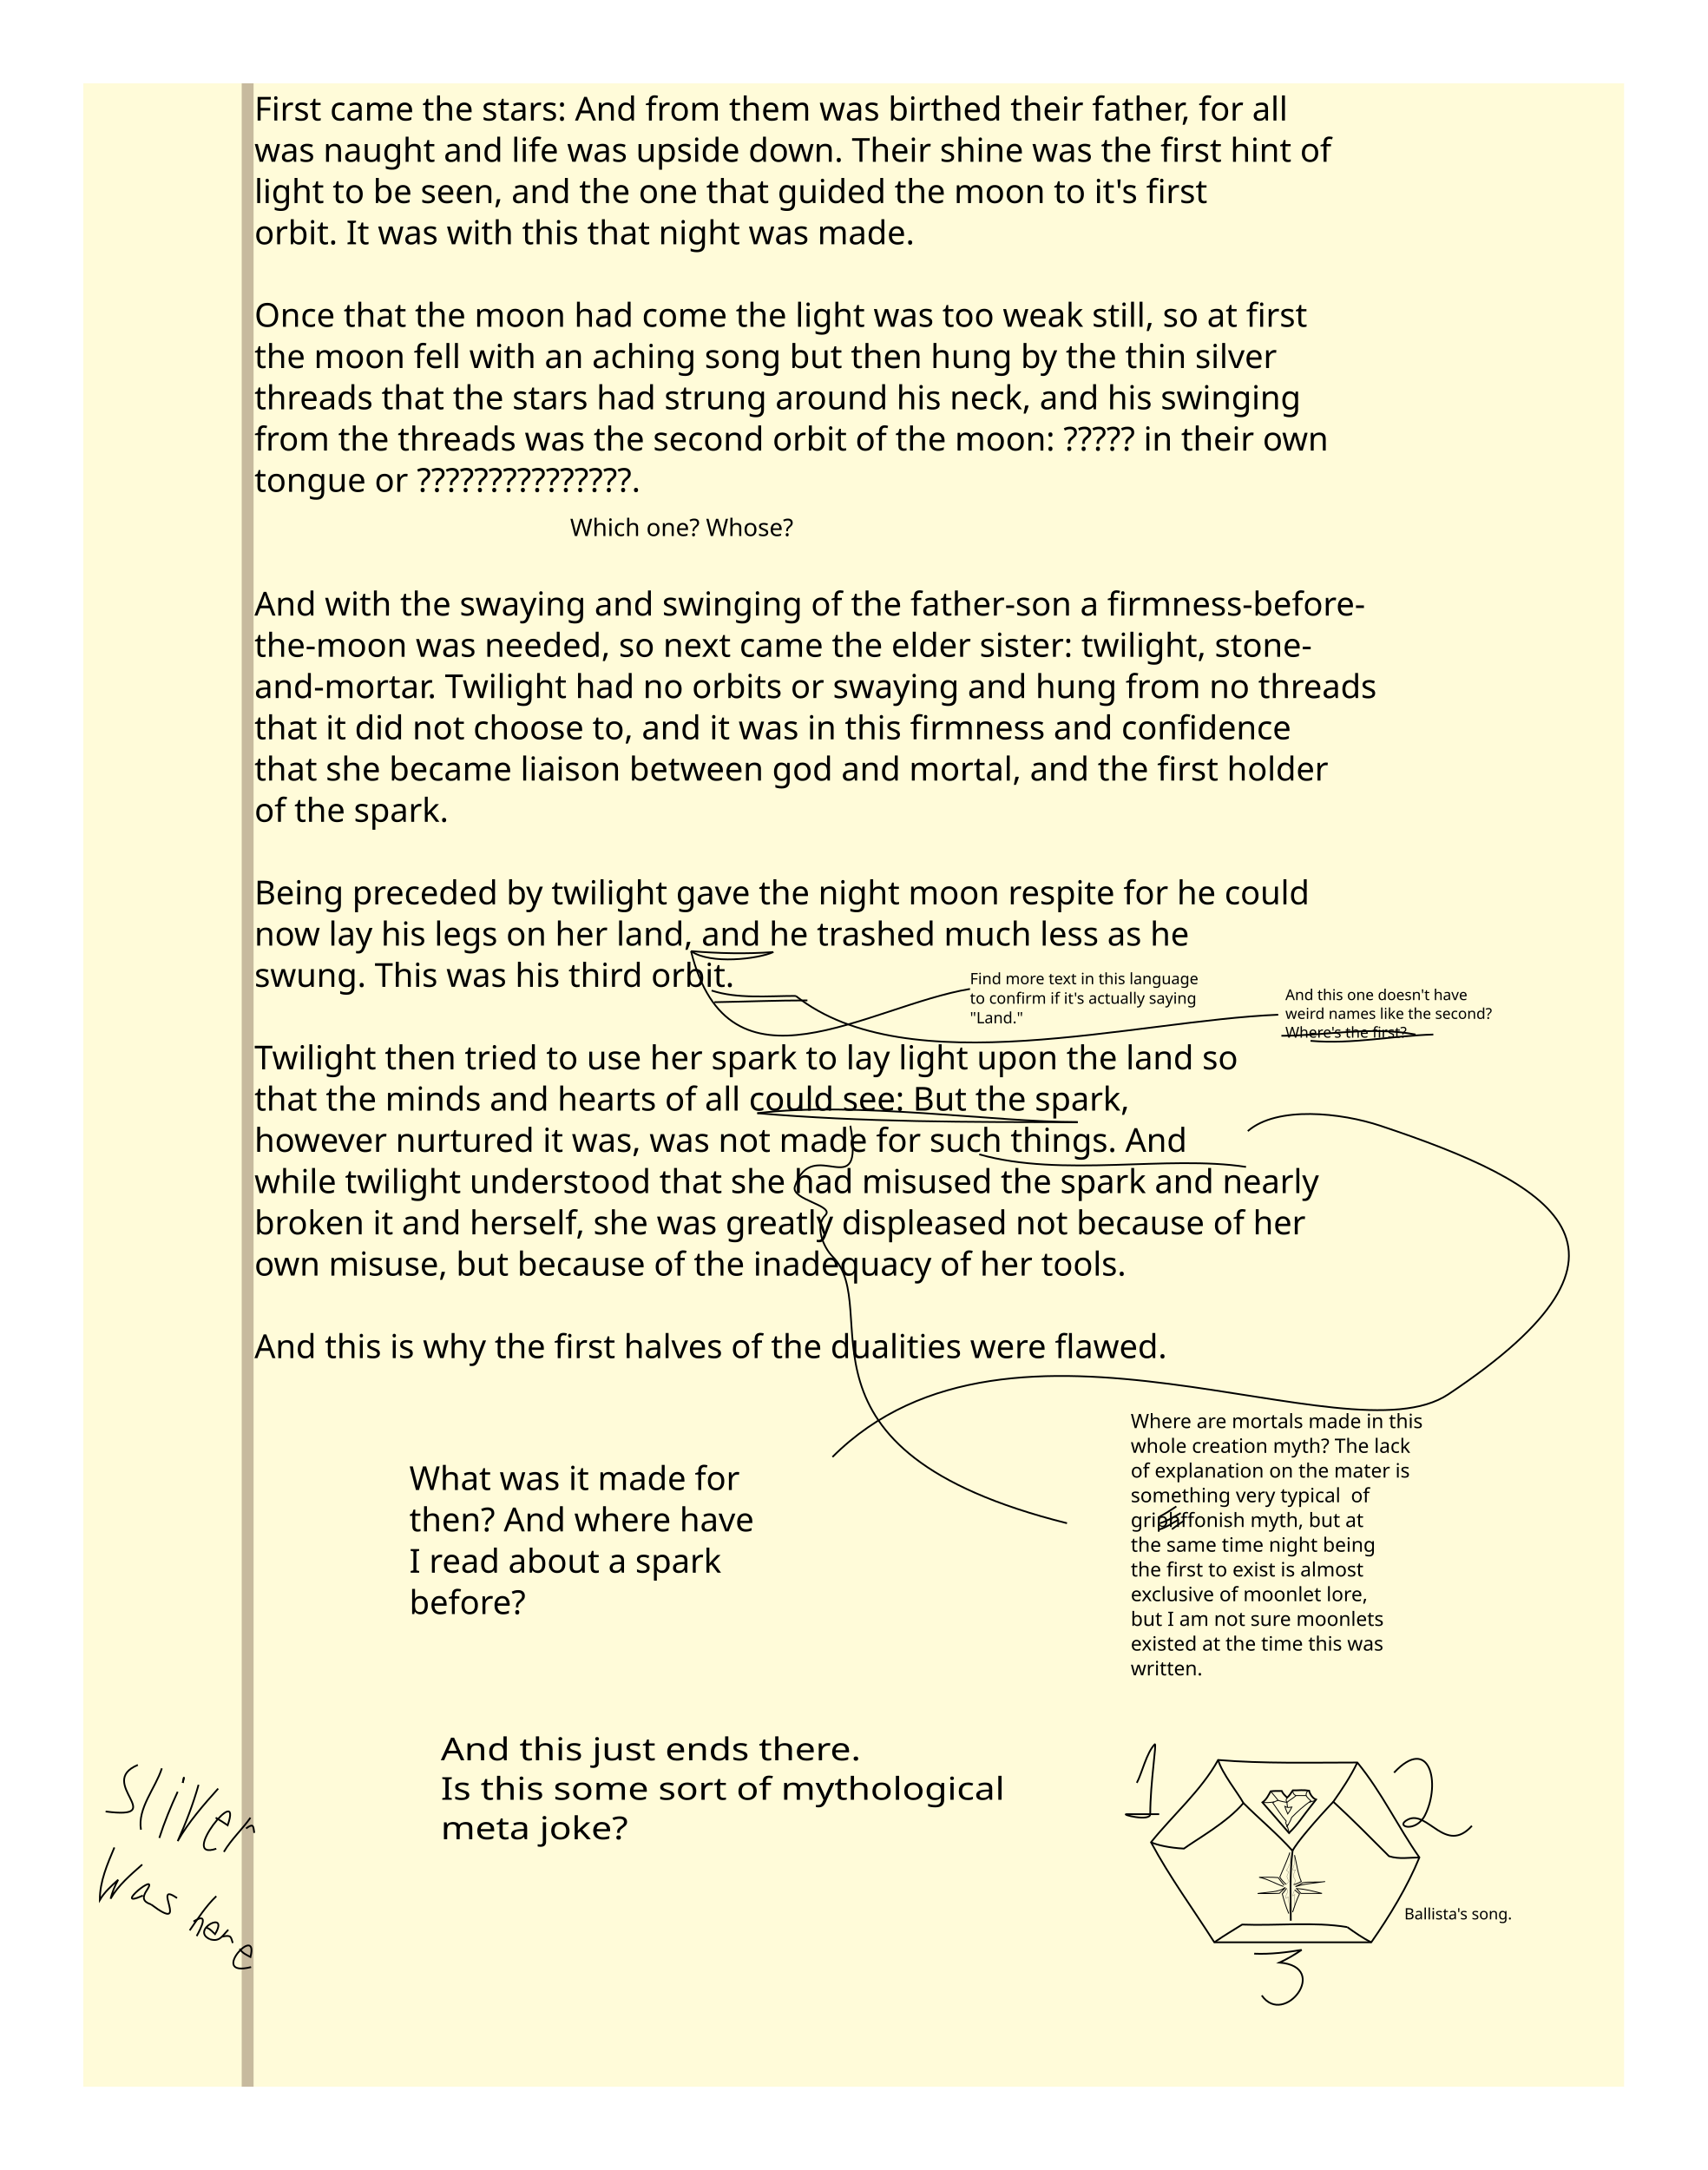
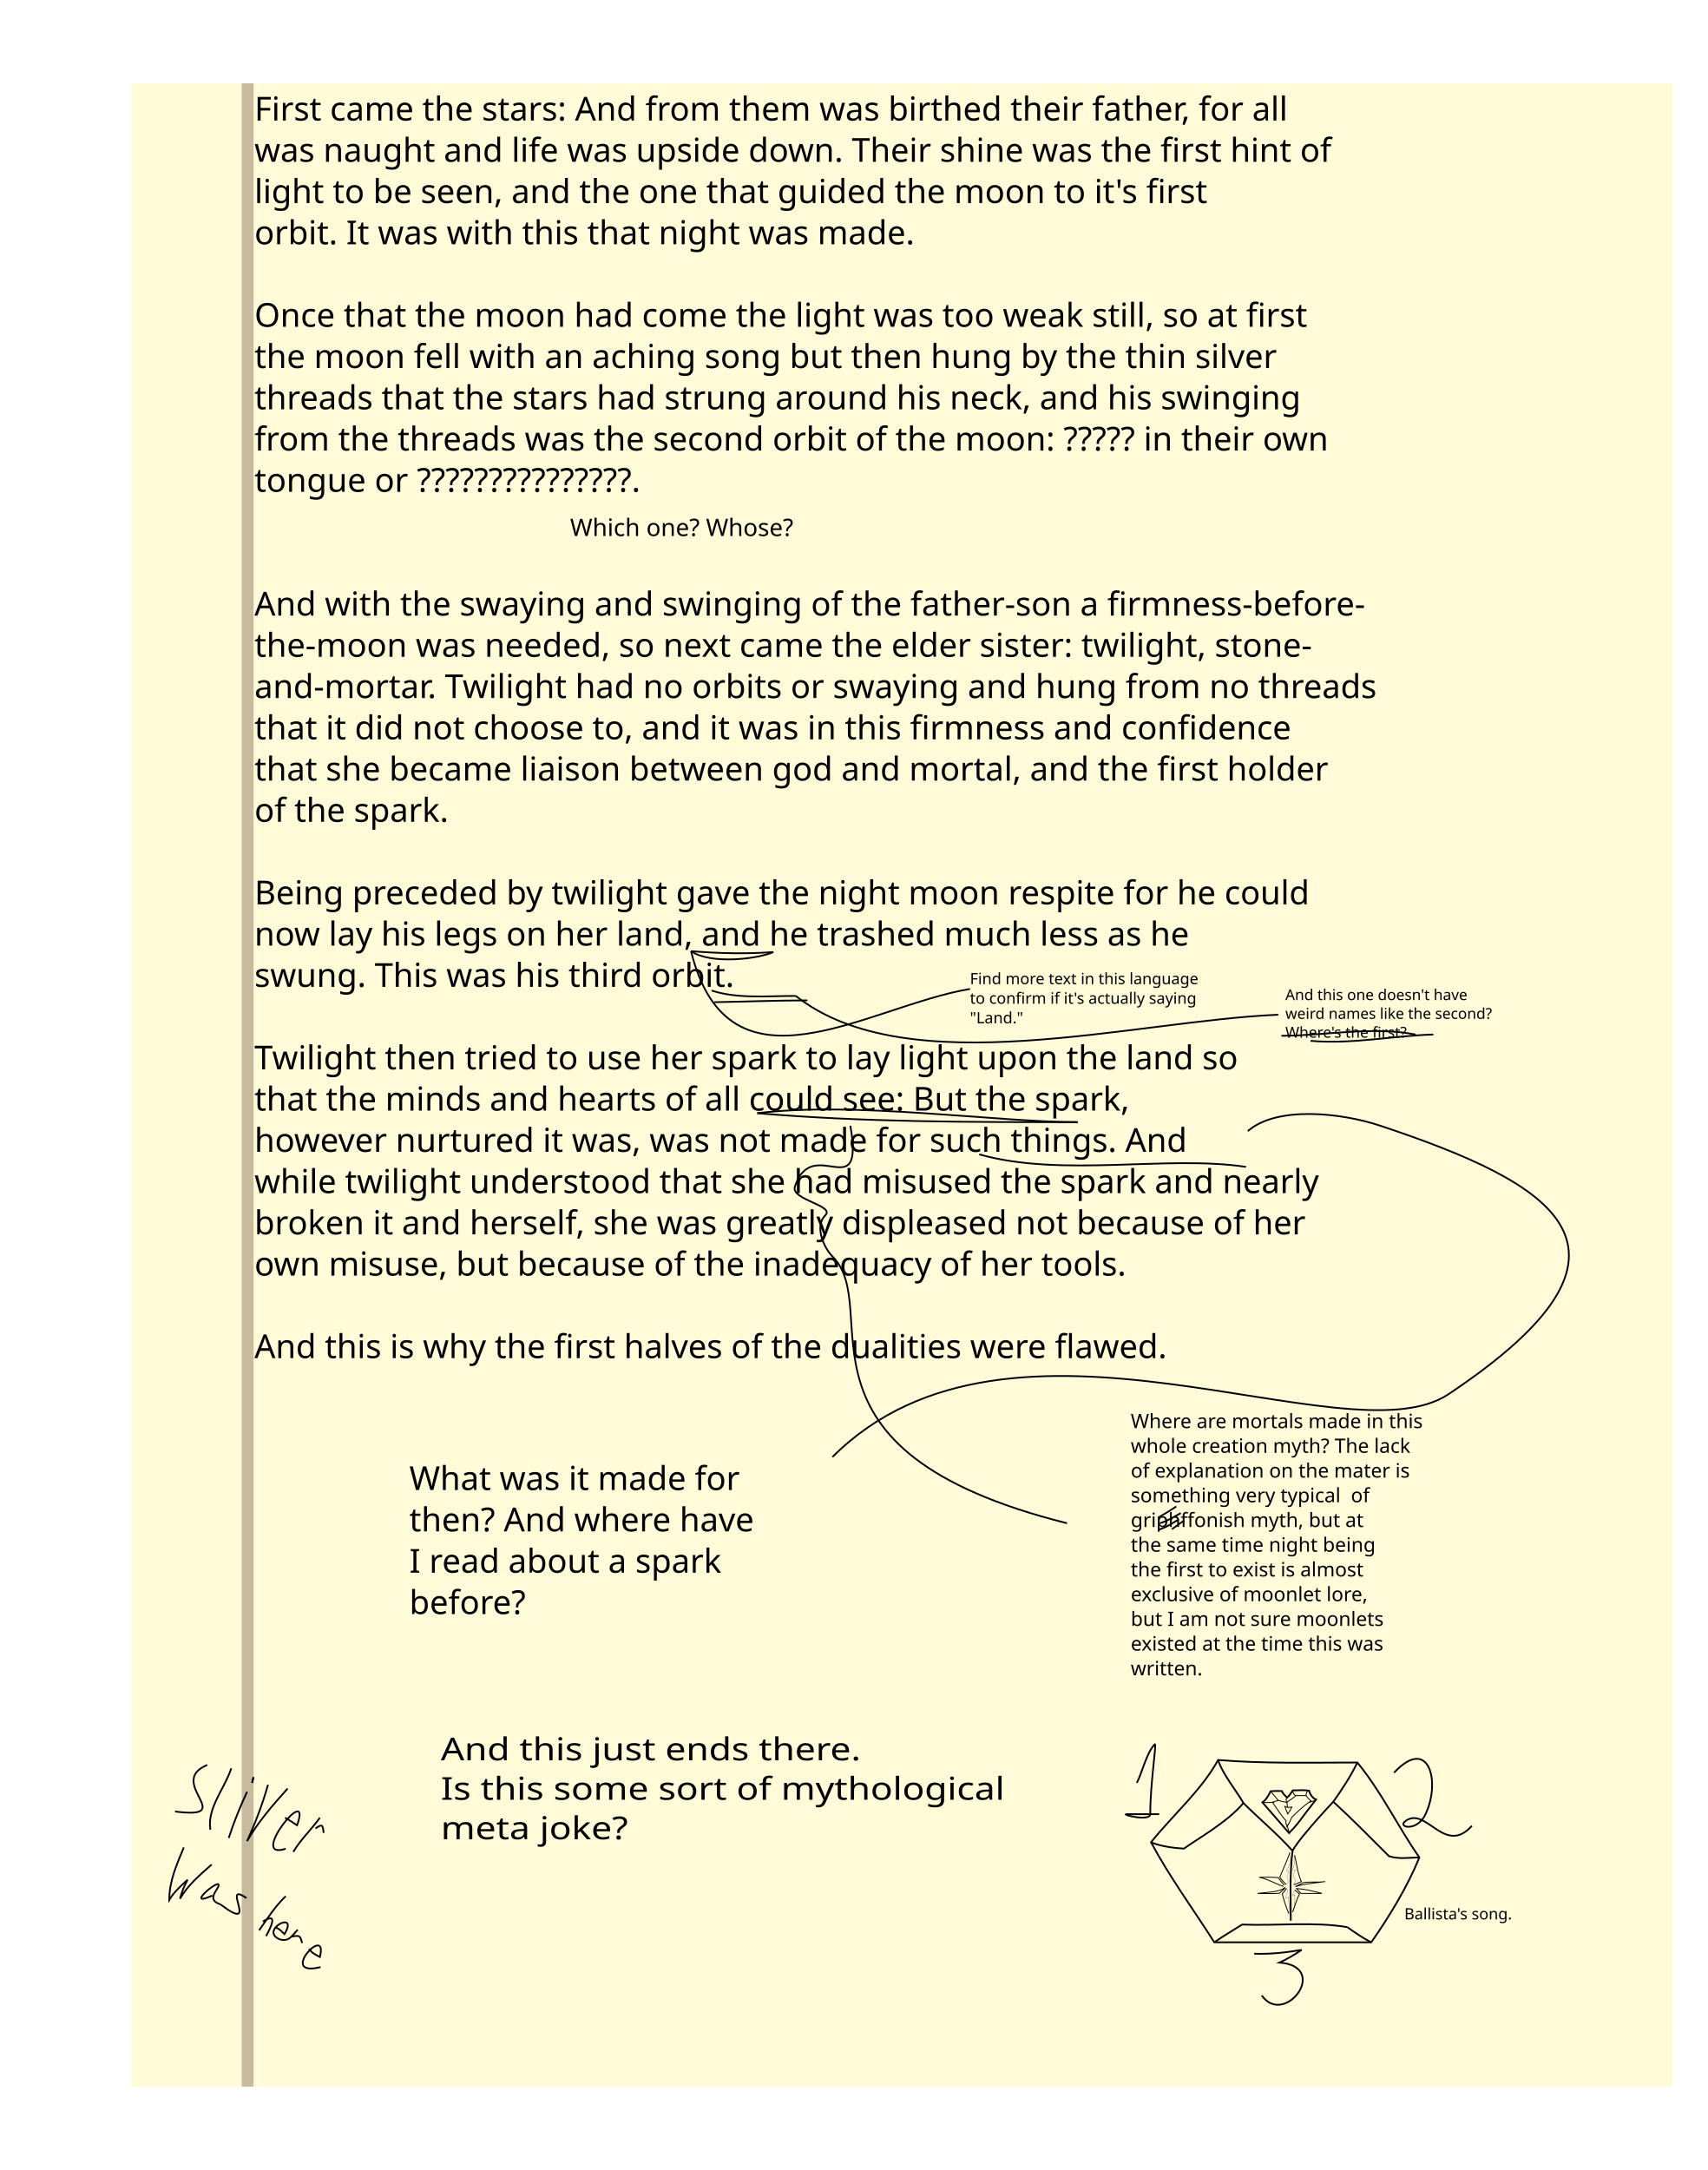
<svg xmlns="http://www.w3.org/2000/svg" xmlns:ns1="http://www.openswatchbook.org/uri/2009/osb" version="1.1" id="svg2" xml:space="preserve" width="61.485pc" viewBox="0 0 983.76 1250.139" height="78.134pc">
  <defs id="defs6">
    <linearGradient id="linearGradient4710" ns1:paint="gradient">
      <stop style="stop-color:#000000;stop-opacity:1;" offset="0" id="stop4706" />
      <stop style="stop-color:#000000;stop-opacity:0;" offset="1" id="stop4708" />
    </linearGradient>
  </defs>
  <g id="g10" transform="matrix(1.333333,0,0,-1.333333,-472.9062,1287.513)" style="display:inline">
-     <path d="M 1056.5,64.031 H 390.68 V 929.633 H 1056.5 Z" style="fill:#fffbd9;fill-opacity:1;fill-rule:nonzero;stroke:none;stroke-width:1.007" id="path64" />
+     <path d="M 1077.5,64.031 H 411.68 V 929.633 H 1077.5 Z" style="fill:#fffbd9;fill-opacity:1;fill-rule:nonzero;stroke:none;stroke-width:1.007" id="path64" />
    <g id="g86" transform="matrix(1.027008,0,0,1,374.7882,701.9302)" />
    <g id="g90" transform="matrix(1.027008,0,0,1,374.7882,670.1162)" />
    <g id="g94" transform="matrix(1.027008,0,0,1,374.7882,638.3022)" />
    <g id="g98" transform="matrix(1.027008,0,0,1,374.7882,606.4883)" />
    <g id="g102" transform="matrix(1.027008,0,0,1,374.7882,574.6743)" />
    <g id="g106" transform="matrix(1.027008,0,0,1,374.7882,542.8604)" />
    <g id="g110" transform="matrix(1.027008,0,0,1,374.7882,511.0464)" />
    <g id="g114" transform="matrix(1.027008,0,0,1,374.7882,479.2324)" />
    <g id="g118" transform="matrix(1.027008,0,0,1,374.7882,447.418)" />
    <g id="g122" transform="matrix(1.027008,0,0,1,374.7882,415.6035)" />
    <g id="g126" transform="matrix(1.027008,0,0,1,374.7882,383.7891)" />
    <g id="g130" transform="matrix(1.027008,0,0,1,374.7882,351.9746)" />
    <g id="g134" transform="matrix(1.027008,0,0,1,374.7882,320.1602)" />
    <g id="g138" transform="matrix(1.027008,0,0,1,374.7882,288.3457)" />
    <g id="g142" transform="matrix(1.027008,0,0,1,374.7882,256.5312)" />
    <g id="g146" transform="matrix(1.027008,0,0,1,374.7882,224.7168)" />
    <g id="g150" transform="matrix(1.027008,0,0,1,374.7882,192.9023)" />
    <g id="g154" transform="matrix(1.027008,0,0,1,374.7882,161.0879)" />
    <g id="g158" transform="matrix(1.027008,0,0,1,374.7882,129.2734)" />
    <g id="g166" transform="matrix(1.027008,0,0,1,461.6927,929.6348)" style="stroke:#310b00;stroke-opacity:0.273">
      <path d="M 0,0 V -865.604" style="fill:none;stroke:#310b00;stroke-width:5;stroke-linecap:butt;stroke-linejoin:miter;stroke-miterlimit:10;stroke-dasharray:none;stroke-opacity:0.273" id="path168" />
    </g>
  </g>
  <g id="layer2" style="display:none" transform="translate(3.09379,23.51311)">
    <g id="g162" transform="matrix(1.333333,0,0,-1.333333,24.28226,1155.075)" style="fill:#1b7cff;fill-opacity:1;stroke:#5e5c00;stroke-opacity:0.273">
      <g id="g229" style="fill:#1b7cff;fill-opacity:1;stroke:#5e5c00;stroke-opacity:0.273">
        <g transform="translate(1.8801525e-6,763.541)" id="g66" style="fill:#1b7cff;fill-opacity:1;stroke:#5e5c00;stroke-opacity:0.273">
          <path id="path68" style="fill:#1b7cff;fill-opacity:1;stroke:#5e5c00;stroke-width:3;stroke-linecap:butt;stroke-linejoin:miter;stroke-miterlimit:10;stroke-dasharray:none;stroke-opacity:0.273" d="M 0,0 H 656.048" />
        </g>
        <g transform="translate(1.8801525e-6,731.727)" id="g70" style="fill:#1b7cff;fill-opacity:1;stroke:#5e5c00;stroke-opacity:0.273">
          <path id="path72" style="fill:#1b7cff;fill-opacity:1;stroke:#5e5c00;stroke-width:3;stroke-linecap:butt;stroke-linejoin:miter;stroke-miterlimit:10;stroke-dasharray:none;stroke-opacity:0.273" d="M 0,0 H 656.048" />
        </g>
        <g transform="translate(1.8801525e-6,699.9131)" id="g74" style="fill:#1b7cff;fill-opacity:1;stroke:#5e5c00;stroke-opacity:0.273">
          <path id="path76" style="fill:#1b7cff;fill-opacity:1;stroke:#5e5c00;stroke-width:3;stroke-linecap:butt;stroke-linejoin:miter;stroke-miterlimit:10;stroke-dasharray:none;stroke-opacity:0.273" d="M 0,0 H 656.048" />
        </g>
        <g transform="translate(1.8801525e-6,668.0991)" id="g78" style="fill:#1b7cff;fill-opacity:1;stroke:#5e5c00;stroke-opacity:0.273">
          <path id="path80" style="fill:#1b7cff;fill-opacity:1;stroke:#5e5c00;stroke-width:3;stroke-linecap:butt;stroke-linejoin:miter;stroke-miterlimit:10;stroke-dasharray:none;stroke-opacity:0.273" d="M 0,0 H 656.048" />
        </g>
        <g transform="translate(1.8801525e-6,636.2851)" id="g82" style="fill:#1b7cff;fill-opacity:1;stroke:#5e5c00;stroke-opacity:0.273">
          <path id="path84" style="fill:#1b7cff;fill-opacity:1;stroke:#5e5c00;stroke-width:3;stroke-linecap:butt;stroke-linejoin:miter;stroke-miterlimit:10;stroke-dasharray:none;stroke-opacity:0.273" d="M 0,0 H 656.048" />
        </g>
        <path id="path88" style="fill:#1b7cff;fill-opacity:1;stroke:#5e5c00;stroke-width:3;stroke-linecap:butt;stroke-linejoin:miter;stroke-miterlimit:10;stroke-dasharray:none;stroke-opacity:0.273" d="M 0,0 H 656.048" transform="translate(1.8801525e-6,604.4712)" />
        <path id="path92" style="fill:#1b7cff;fill-opacity:1;stroke:#5e5c00;stroke-width:3;stroke-linecap:butt;stroke-linejoin:miter;stroke-miterlimit:10;stroke-dasharray:none;stroke-opacity:0.273" d="M 0,0 H 656.048" transform="translate(1.8801525e-6,572.6572)" />
        <path id="path96" style="fill:#1b7cff;fill-opacity:1;stroke:#5e5c00;stroke-width:3;stroke-linecap:butt;stroke-linejoin:miter;stroke-miterlimit:10;stroke-dasharray:none;stroke-opacity:0.273" d="M 0,0 H 656.048" transform="translate(1.8801525e-6,540.8432)" />
        <path id="path100" style="fill:#1b7cff;fill-opacity:1;stroke:#5e5c00;stroke-width:3;stroke-linecap:butt;stroke-linejoin:miter;stroke-miterlimit:10;stroke-dasharray:none;stroke-opacity:0.273" d="M 0,0 H 656.048" transform="translate(1.8801525e-6,509.0293)" />
        <path id="path104" style="fill:#1b7cff;fill-opacity:1;stroke:#5e5c00;stroke-width:3;stroke-linecap:butt;stroke-linejoin:miter;stroke-miterlimit:10;stroke-dasharray:none;stroke-opacity:0.273" d="M 0,0 H 656.048" transform="translate(1.8801525e-6,477.2153)" />
        <path id="path108" style="fill:#1b7cff;fill-opacity:1;stroke:#5e5c00;stroke-width:3;stroke-linecap:butt;stroke-linejoin:miter;stroke-miterlimit:10;stroke-dasharray:none;stroke-opacity:0.273" d="M 0,0 H 656.048" transform="translate(1.8801525e-6,445.4014)" />
        <path id="path112" style="fill:#1b7cff;fill-opacity:1;stroke:#5e5c00;stroke-width:3;stroke-linecap:butt;stroke-linejoin:miter;stroke-miterlimit:10;stroke-dasharray:none;stroke-opacity:0.273" d="M 0,0 H 656.048" transform="translate(1.8801525e-6,413.5874)" />
        <path id="path116" style="fill:#1b7cff;fill-opacity:1;stroke:#5e5c00;stroke-width:3;stroke-linecap:butt;stroke-linejoin:miter;stroke-miterlimit:10;stroke-dasharray:none;stroke-opacity:0.273" d="M 0,0 H 656.048" transform="translate(1.8801525e-6,381.7734)" />
        <path id="path120" style="fill:#1b7cff;fill-opacity:1;stroke:#5e5c00;stroke-width:3;stroke-linecap:butt;stroke-linejoin:miter;stroke-miterlimit:10;stroke-dasharray:none;stroke-opacity:0.273" d="M 0,0 H 656.048" transform="translate(1.8801525e-6,349.959)" />
        <path id="path124" style="fill:#1b7cff;fill-opacity:1;stroke:#5e5c00;stroke-width:3;stroke-linecap:butt;stroke-linejoin:miter;stroke-miterlimit:10;stroke-dasharray:none;stroke-opacity:0.273" d="M 0,0 H 656.048" transform="translate(1.8801525e-6,318.1445)" />
        <path id="path128" style="fill:#1b7cff;fill-opacity:1;stroke:#5e5c00;stroke-width:3;stroke-linecap:butt;stroke-linejoin:miter;stroke-miterlimit:10;stroke-dasharray:none;stroke-opacity:0.273" d="M 0,0 H 656.048" transform="translate(1.8801525e-6,286.3301)" />
        <path id="path132" style="fill:#1b7cff;fill-opacity:1;stroke:#5e5c00;stroke-width:3;stroke-linecap:butt;stroke-linejoin:miter;stroke-miterlimit:10;stroke-dasharray:none;stroke-opacity:0.273" d="M 0,0 H 656.048" transform="translate(1.8801525e-6,254.5156)" />
        <path id="path136" style="fill:#1b7cff;fill-opacity:1;stroke:#5e5c00;stroke-width:3;stroke-linecap:butt;stroke-linejoin:miter;stroke-miterlimit:10;stroke-dasharray:none;stroke-opacity:0.273" d="M 0,0 H 656.048" transform="translate(1.8801525e-6,222.7012)" />
        <path id="path140" style="fill:#1b7cff;fill-opacity:1;stroke:#5e5c00;stroke-width:3;stroke-linecap:butt;stroke-linejoin:miter;stroke-miterlimit:10;stroke-dasharray:none;stroke-opacity:0.273" d="M 0,0 H 656.048" transform="translate(1.8801525e-6,190.8867)" />
        <path id="path144" style="fill:#1b7cff;fill-opacity:1;stroke:#5e5c00;stroke-width:3;stroke-linecap:butt;stroke-linejoin:miter;stroke-miterlimit:10;stroke-dasharray:none;stroke-opacity:0.273" d="M 0,0 H 656.048" transform="translate(1.8801525e-6,159.0722)" />
        <path id="path148" style="fill:#1b7cff;fill-opacity:1;stroke:#5e5c00;stroke-width:3;stroke-linecap:butt;stroke-linejoin:miter;stroke-miterlimit:10;stroke-dasharray:none;stroke-opacity:0.273" d="M 0,0 H 656.048" transform="translate(1.8801525e-6,127.2578)" />
        <path id="path152" style="fill:#1b7cff;fill-opacity:1;stroke:#5e5c00;stroke-width:3;stroke-linecap:butt;stroke-linejoin:miter;stroke-miterlimit:10;stroke-dasharray:none;stroke-opacity:0.273" d="M 0,0 H 656.048" transform="translate(1.8801525e-6,95.44333)" />
        <path id="path156" style="fill:#1b7cff;fill-opacity:1;stroke:#5e5c00;stroke-width:3;stroke-linecap:butt;stroke-linejoin:miter;stroke-miterlimit:10;stroke-dasharray:none;stroke-opacity:0.273" d="M 0,0 H 656.048" transform="translate(1.8801525e-6,63.62893)" />
        <path id="path160" style="fill:#1b7cff;fill-opacity:1;stroke:#5e5c00;stroke-width:3;stroke-linecap:butt;stroke-linejoin:miter;stroke-miterlimit:10;stroke-dasharray:none;stroke-opacity:0.273" d="M 0,0 H 656.048" transform="translate(1.8801525e-6,31.81438)" />
        <path id="path164" style="fill:#1b7cff;fill-opacity:1;stroke:#5e5c00;stroke-width:3;stroke-linecap:butt;stroke-linejoin:miter;stroke-miterlimit:10;stroke-dasharray:none;stroke-opacity:0.273" d="M 0,0 H 656.048" />
      </g>
    </g>
  </g>
  <g id="layer1" style="display:inline" transform="translate(3.09379,23.51311)">
    <text xml:space="preserve" style="font-style:normal;font-variant:normal;font-weight:normal;font-stretch:normal;font-size:19.013px;line-height:1.25;font-family:'attack of the cucumbers';-inkscape-font-specification:'attack of the cucumbers';letter-spacing:0px;word-spacing:0px;fill:#000000;fill-opacity:1;stroke:none;stroke-width:0.475" x="143.508" y="45.917" id="text4619">
      <tspan x="143.508" y="45.917" id="tspan4645" style="stroke-width:0.475">First came the stars: And from them was birthed their father, for all</tspan>
      <tspan x="143.508" y="69.683" id="tspan4751" style="stroke-width:0.475">was naught and life was upside down. Their shine was the first hint of</tspan>
      <tspan x="143.508" y="93.449" id="tspan4753" style="stroke-width:0.475">light to be seen, and the one that guided the moon to it's first</tspan>
      <tspan x="143.508" y="117.215" id="tspan4755" style="stroke-width:0.475">orbit. It was with this that night was made.</tspan>
      <tspan x="143.508" y="140.981" id="tspan4757" style="stroke-width:0.475" />
      <tspan x="143.508" y="164.747" id="tspan4759" style="stroke-width:0.475">Once that the moon had come the light was too weak still, so at first</tspan>
      <tspan x="143.508" y="188.513" id="tspan4761" style="stroke-width:0.475">the moon fell with an aching song but then hung by the thin silver</tspan>
      <tspan x="143.508" y="212.279" id="tspan4763" style="stroke-width:0.475">threads that the stars had strung around his neck, and his swinging</tspan>
      <tspan x="143.508" y="236.045" id="tspan4765" style="stroke-width:0.475">from the threads was the second orbit of the moon: ????? in their own</tspan>
      <tspan x="143.508" y="259.811" id="tspan4767" style="stroke-width:0.475">tongue or ???????????????.</tspan>
      <tspan x="143.508" y="283.577" id="tspan4769" style="stroke-width:0.475" />
      <tspan x="143.508" y="307.342" id="tspan4771" style="stroke-width:0.475" />
      <tspan x="143.508" y="331.108" id="tspan4773" style="stroke-width:0.475">And with the swaying and swinging of the father-son a firmness-before-</tspan>
      <tspan x="143.508" y="354.874" id="tspan4775" style="stroke-width:0.475">the-moon was needed, so next came the elder sister: twilight, stone-</tspan>
      <tspan x="143.508" y="378.64" id="tspan4777" style="stroke-width:0.475">and-mortar. Twilight had no orbits or swaying and hung from no threads</tspan>
      <tspan x="143.508" y="402.406" id="tspan4779" style="stroke-width:0.475">that it did not choose to, and it was in this firmness and confidence</tspan>
      <tspan x="143.508" y="426.172" id="tspan4781" style="stroke-width:0.475">that she became liaison between god and mortal, and the first holder</tspan>
      <tspan x="143.508" y="449.938" id="tspan4783" style="stroke-width:0.475">of the spark.</tspan>
      <tspan x="143.508" y="473.704" id="tspan4785" style="stroke-width:0.475" />
      <tspan x="143.508" y="497.47" id="tspan4787" style="stroke-width:0.475">Being preceded by twilight gave the night moon respite for he could</tspan>
      <tspan x="143.508" y="521.236" id="tspan4789" style="stroke-width:0.475">now lay his legs on her land, and he trashed much less as he</tspan>
      <tspan x="143.508" y="545.002" id="tspan4791" style="stroke-width:0.475">swung. This was his third orbit.</tspan>
      <tspan x="143.508" y="568.768" id="tspan4793" style="stroke-width:0.475" />
      <tspan x="143.508" y="592.534" id="tspan4795" style="stroke-width:0.475">Twilight then tried to use her spark to lay light upon the land so</tspan>
      <tspan x="143.508" y="616.3" id="tspan4797" style="stroke-width:0.475">that the minds and hearts of all could see: But the spark,</tspan>
      <tspan x="143.508" y="640.066" id="tspan4799" style="stroke-width:0.475">however nurtured it was, was not made for such things. And</tspan>
      <tspan x="143.508" y="663.832" id="tspan4801" style="stroke-width:0.475">while twilight understood that she had misused the spark and nearly</tspan>
      <tspan x="143.508" y="687.598" id="tspan4803" style="stroke-width:0.475">broken it and herself, she was greatly displeased not because of her</tspan>
      <tspan x="143.508" y="711.363" id="tspan4805" style="stroke-width:0.475">own misuse, but because of the inadequacy of her tools.</tspan>
      <tspan x="143.508" y="735.129" id="tspan4807" style="stroke-width:0.475" />
      <tspan x="143.508" y="758.895" id="tspan4809" style="stroke-width:0.475">And this is why the first halves of the dualities were flawed.</tspan>
    </text>
    <text xml:space="preserve" style="font-style:normal;font-variant:normal;font-weight:normal;font-stretch:normal;font-size:13.868px;line-height:1.25;font-family:'attack of the cucumbers';-inkscape-font-specification:'attack of the cucumbers';letter-spacing:0px;word-spacing:0px;fill:#000000;fill-opacity:1;stroke:none;stroke-width:0.347" x="325.381" y="285.303" id="text4820">
      <tspan id="tspan4818" x="325.381" y="285.303" style="stroke-width:0.347">Which one? Whose? </tspan>
    </text>
    <text xml:space="preserve" style="font-style:normal;font-variant:normal;font-weight:normal;font-stretch:normal;font-size:9.014px;line-height:1.25;font-family:'attack of the cucumbers';-inkscape-font-specification:'attack of the cucumbers';letter-spacing:0px;word-spacing:0px;fill:#000000;fill-opacity:1;stroke:none;stroke-width:0.225" x="555.757" y="543.47" id="text4845">
      <tspan id="tspan4843" x="555.757" y="543.47" style="stroke-width:0.225">Find more text in this language</tspan>
      <tspan x="555.757" y="554.738" id="tspan4847" style="stroke-width:0.225">to confirm if it's actually saying</tspan>
      <tspan x="555.757" y="566.006" id="tspan4849" style="stroke-width:0.225">"Land." </tspan>
    </text>
    <text xml:space="preserve" style="font-style:normal;font-variant:normal;font-weight:normal;font-stretch:normal;font-size:11.395px;line-height:1.25;font-family:'attack of the cucumbers';-inkscape-font-specification:'attack of the cucumbers';letter-spacing:0px;word-spacing:0px;fill:#000000;fill-opacity:1;stroke:none;stroke-width:0.285" x="648.417" y="799.222" id="text4865">
      <tspan id="tspan4863" x="648.417" y="799.222" style="stroke-width:0.285">Where are mortals made in this</tspan>
      <tspan x="648.417" y="813.466" id="tspan4867" style="stroke-width:0.285">whole creation myth? The lack</tspan>
      <tspan x="648.417" y="827.709" id="tspan4869" style="stroke-width:0.285">of explanation on the mater is</tspan>
      <tspan x="648.417" y="841.952" id="tspan4871" style="stroke-width:0.285">something very typical  of</tspan>
      <tspan x="648.417" y="856.195" style="stroke-width:0.285" id="tspan4810">griphffonish myth, but at</tspan>
      <tspan x="648.417" y="870.439" id="tspan4875" style="stroke-width:0.285">the same time night being</tspan>
      <tspan x="648.417" y="884.682" id="tspan4877" style="stroke-width:0.285">the first to exist is almost</tspan>
      <tspan x="648.417" y="898.925" id="tspan4879" style="stroke-width:0.285">exclusive of moonlet lore,</tspan>
      <tspan x="648.417" y="913.168" id="tspan4881" style="stroke-width:0.285">but I am not sure moonlets</tspan>
      <tspan x="648.417" y="927.412" id="tspan4883" style="stroke-width:0.285">existed at the time this was</tspan>
      <tspan x="648.417" y="941.655" id="tspan4885" style="stroke-width:0.285">written.</tspan>
    </text>
    <text xml:space="preserve" style="font-style:normal;font-variant:normal;font-weight:normal;font-stretch:normal;font-size:19.055px;line-height:1.25;font-family:'attack of the cucumbers';-inkscape-font-specification:'attack of the cucumbers';letter-spacing:0px;word-spacing:0px;fill:#000000;fill-opacity:1;stroke:none;stroke-width:0.476" x="232.742" y="834.889" id="text4889">
      <tspan id="tspan4887" x="232.742" y="834.889" style="stroke-width:0.476">What was it made for</tspan>
      <tspan x="232.742" y="858.707" id="tspan4891" style="stroke-width:0.476">then? And where have</tspan>
      <tspan x="232.742" y="882.526" id="tspan4893" style="stroke-width:0.476">I read about a spark</tspan>
      <tspan x="232.742" y="906.344" id="tspan4895" style="stroke-width:0.476">before?</tspan>
    </text>
    <text xml:space="preserve" style="font-style:normal;font-variant:normal;font-weight:normal;font-stretch:normal;font-size:9.001px;line-height:1.25;font-family:'attack of the cucumbers';-inkscape-font-specification:'attack of the cucumbers';letter-spacing:0px;word-spacing:0px;fill:#000000;fill-opacity:1;stroke:none;stroke-width:0.225" x="806.029" y="1082.243" id="text4760">
      <tspan id="tspan4758" x="806.029" y="1082.243" style="stroke-width:0.225">Ballista's song.</tspan>
    </text>
    <text xml:space="preserve" style="font-style:normal;font-variant:normal;font-weight:normal;font-stretch:normal;font-size:19.66px;line-height:1.25;font-family:'attack of the cucumbers';-inkscape-font-specification:'attack of the cucumbers';letter-spacing:0px;word-spacing:0px;display:inline;fill:#000000;fill-opacity:1;stroke:none;stroke-width:0.492" x="232.094" y="1070.821" id="text4913" transform="scale(1.080975,0.9250904)">
      <tspan id="tspan4911" x="232.094" y="1070.821" style="stroke-width:0.492">And this just ends there. </tspan>
      <tspan x="232.094" y="1095.396" id="tspan4915" style="stroke-width:0.492">Is this some sort of mythological</tspan>
      <tspan x="232.094" y="1119.971" id="tspan4917" style="stroke-width:0.492">meta joke?</tspan>
    </text>
    <path style="display:inline;fill:none;stroke:#000000;stroke-width:1px;stroke-linecap:butt;stroke-linejoin:miter;stroke-opacity:1" d="m 664.809,1021.636 c -6.189,0 -12.378,0 -18.567,0 -4.47,0 13.41,4.47 13.41,0 0,-18.282 3.931,-41.582 2.579,-40.229 -4.7,4.7 -7.42,16.87 -10.315,22.177" id="path4735" />
    <path style="display:inline;fill:none;stroke:#000000;stroke-width:1px;stroke-linecap:butt;stroke-linejoin:miter;stroke-opacity:1" d="m 800.139,997.708 c 20.468,-21.797 27.044,6.086 17.87,24.434 -5.274,10.548 -18.021,6.64 -9.847,2.553 11.332,-5.666 21.648,20.521 36.834,3.647" id="path4739" />
    <path style="display:inline;fill:none;stroke:#000000;stroke-width:1px;stroke-linecap:butt;stroke-linejoin:miter;stroke-opacity:1" d="m 719.542,1102.011 c 9.431,0.404 18.849,-0.771 27.352,-2.188 -4.036,2.766 -8.422,5.32 -12.764,7.294 29.625,2.442 2.742,37.469 -10.211,18.964" id="path4741" />
-     <g id="g4896" transform="translate(22.69325,-1.031511)">
+     <g id="g4896" transform="translate(62.69325,-1.031511)">
      <path id="path4769" d="m 35.071,1021.121 c 37.044,4.853 -5.683,-16.715 18.567,-26.819" style="fill:none;stroke:#000000;stroke-width:1px;stroke-linecap:butt;stroke-linejoin:miter;stroke-opacity:1" />
      <path id="path4771" d="M 67.468,996.25 C 63.789,1007.762 53.355,1019.153 55.434,1031.625" style="fill:none;stroke:#000000;stroke-width:1px;stroke-linecap:butt;stroke-linejoin:miter;stroke-opacity:1" />
      <path id="path4773" d="m 66.01,1036.366 c 2.946,-9.214 6.588,-17.981 10.576,-26.623" style="fill:none;stroke:#000000;stroke-width:1px;stroke-linecap:butt;stroke-linejoin:miter;stroke-opacity:1" />
      <path id="path4775" d="m 80.233,1001.355 -0.729,3.282" style="fill:none;stroke:#000000;stroke-width:1px;stroke-linecap:butt;stroke-linejoin:miter;stroke-opacity:1" />
      <path id="path4777" d="m 79.503,1004.638 0.729,-3.282" style="fill:none;stroke:#000000;stroke-width:1px;stroke-linecap:butt;stroke-linejoin:miter;stroke-opacity:1" />
      <path id="path4781" d="m 88.621,1005.732 c -3.061,10.944 -7.38,22.218 -12.035,32.458 6.107,-10.75 14.821,-20.803 23.34,-30.27" style="fill:none;stroke:#000000;stroke-width:1px;stroke-linecap:butt;stroke-linejoin:miter;stroke-opacity:1" />
      <path id="path4783" d="m 98.467,1024.696 c 2.46,1.458 4.744,2.847 6.929,4.376 9.094,-26.218 -29.064,20.993 -6.564,13.494" style="fill:none;stroke:#000000;stroke-width:1px;stroke-linecap:butt;stroke-linejoin:miter;stroke-opacity:1" />
      <path id="path4785" d="m 103.209,1044.389 c 4.208,-7.188 10.808,-13.252 15.317,-19.694" style="fill:none;stroke:#000000;stroke-width:1px;stroke-linecap:butt;stroke-linejoin:miter;stroke-opacity:1" />
      <path id="path4787" d="m 115.973,1030.896 c 4.577,-3.332 4.132,-1.1 4.741,2.553" style="fill:none;stroke:#000000;stroke-width:1px;stroke-linecap:butt;stroke-linejoin:miter;stroke-opacity:1" />
      <path id="path4789" d="m 40.116,1041.836 c -4.052,9.726 -8.388,19.385 -8.388,30.27 2.662,-4.52 6.565,-8.024 10.576,-11.67 -1.984,3.675 -3.427,7.144 -4.376,10.941 4.521,-7.88 11.456,-13.668 18.235,-19.694" style="fill:none;stroke:#000000;stroke-width:1px;stroke-linecap:butt;stroke-linejoin:miter;stroke-opacity:1" />
      <path id="path4791" d="m 61.269,1074.659 c -4.853,-1.609 -5.165,-4.105 -2.553,-8.023 8.273,-12.409 -20.81,11.382 -2.188,2.918" style="fill:none;stroke:#000000;stroke-width:1px;stroke-linecap:butt;stroke-linejoin:miter;stroke-opacity:1" />
      <path id="path4793" d="m 61.269,1074.659 c 23.266,17.638 -0.298,-14.322 14.952,-3.647" style="fill:none;stroke:#000000;stroke-width:1px;stroke-linecap:butt;stroke-linejoin:miter;stroke-opacity:1" />
      <path id="path4795" d="m 98.832,1069.918 c -6.062,5.769 -10.724,13.132 -15.317,19.694" style="fill:none;stroke:#000000;stroke-width:1px;stroke-linecap:butt;stroke-linejoin:miter;stroke-opacity:1" />
      <path id="path4797" d="m 85.703,1084.506 c 9.271,-5.856 4.346,3.764 1.823,8.388" style="fill:none;stroke:#000000;stroke-width:1px;stroke-linecap:butt;stroke-linejoin:miter;stroke-opacity:1" />
      <path id="path4799" d="m 93.362,1088.153 c 2.054,0.564 3.423,2.475 4.741,3.647 8.597,-14.365 -14.665,-2.422 -2.918,2.918" style="fill:none;stroke:#000000;stroke-width:1px;stroke-linecap:butt;stroke-linejoin:miter;stroke-opacity:1" />
      <path id="path4801" d="m 95.185,1094.717 c 5.661,1.696 7.034,-1.928 10.576,-5.47" style="fill:none;stroke:#000000;stroke-width:1px;stroke-linecap:butt;stroke-linejoin:miter;stroke-opacity:1" />
      <path id="path4805" d="m 102.114,1093.258 c 5.533,-1.27 5.063,0.236 6.2,3.647" style="fill:none;stroke:#000000;stroke-width:1px;stroke-linecap:butt;stroke-linejoin:miter;stroke-opacity:1" />
      <path id="path4807" d="m 112.326,1100.188 c 1.593,2.693 3.883,3.477 6.2,4.741 5.045,-19.982 -24.845,12.137 0.365,5.835" style="fill:none;stroke:#000000;stroke-width:1px;stroke-linecap:butt;stroke-linejoin:miter;stroke-opacity:1" />
    </g>
  </g>
  <g id="layer3" style="display:inline" transform="translate(3.09379,23.51311)">
    <path style="fill:none;stroke:#000000;stroke-width:1px;stroke-linecap:butt;stroke-linejoin:miter;stroke-opacity:1" d="m 395.069,524.448 c 15.497,1.288 32.09,1.697 47.45,0.516" id="path4829" />
    <path style="fill:none;stroke:#000000;stroke-width:1px;stroke-linecap:butt;stroke-linejoin:miter;stroke-opacity:1" d="m 395.069,524.448 c 11.268,7.829 38.606,4.535 47.45,0.516" id="path4831" />
    <path style="fill:none;stroke:#000000;stroke-width:1px;stroke-linecap:butt;stroke-linejoin:miter;stroke-opacity:1" d="m 406.931,547.141 c 14.916,4.886 32.377,3.095 48.481,3.095" id="path4833" />
    <path style="fill:none;stroke:#000000;stroke-width:1px;stroke-linecap:butt;stroke-linejoin:miter;stroke-opacity:1" d="m 408.479,553.846 c 17.776,-0.287 35.931,-1.032 53.639,-1.032" id="path4835" />
    <path style="fill:none;stroke:#000000;stroke-width:1px;stroke-linecap:butt;stroke-linejoin:miter;stroke-opacity:1" d="m 395.069,524.448 c 21.791,88.168 101.906,31.572 160.725,21.769" id="path4841" />
    <path style="fill:none;stroke:#000000;stroke-width:1px;stroke-linecap:butt;stroke-linejoin:miter;stroke-opacity:1" d="M 733.405,561.067 C 650.173,564.516 519.983,601.213 455.412,550.236" id="path4853" />
    <text xml:space="preserve" style="font-style:normal;font-variant:normal;font-weight:normal;font-stretch:normal;font-size:8.652px;line-height:1.25;font-family:'attack of the cucumbers';-inkscape-font-specification:'attack of the cucumbers';letter-spacing:0px;word-spacing:0px;fill:#000000;fill-opacity:1;stroke:none;stroke-width:0.216" x="737.495" y="552.638" id="text4857">
      <tspan id="tspan4855" x="737.495" y="552.638" style="stroke-width:0.216">And this one doesn't have</tspan>
      <tspan x="737.495" y="563.453" id="tspan4861" style="stroke-width:0.216">weird names like the second?</tspan>
      <tspan x="737.495" y="574.268" id="tspan4859" style="stroke-width:0.216">Where's the first?</tspan>
    </text>
    <path style="fill:none;stroke:#000000;stroke-width:1px;stroke-linecap:butt;stroke-linejoin:miter;stroke-opacity:1" d="m 433.235,617.8 c 60.888,5.192 122.059,5.158 184.641,5.158" id="path4897" />
    <path style="fill:none;stroke:#000000;stroke-width:1px;stroke-linecap:butt;stroke-linejoin:miter;stroke-opacity:1" d="m 433.235,617.8 c 56.452,-6.922 137.606,5.158 184.641,5.158" id="path4901" />
    <path style="fill:none;stroke:#000000;stroke-width:1px;stroke-linecap:butt;stroke-linejoin:miter;stroke-opacity:1" d="m 561.142,641.524 c 47.615,13.5 108.616,0.285 153.695,7.221" id="path4905" />
    <path style="fill:none;stroke:#000000;stroke-width:1px;stroke-linecap:butt;stroke-linejoin:miter;stroke-opacity:1" d="m 715.869,628.115 c 16.934,-14.715 54.044,-10.524 76.332,-3.095 99.894,33.298 165.31,70.652 39.197,154.727 -58.896,39.264 -251.444,-67.293 -354.84,36.103" id="path4907" />
    <path style="fill:none;stroke:#000000;stroke-width:1px;stroke-linecap:butt;stroke-linejoin:miter;stroke-opacity:1" d="m 486.873,625.02 c 8.172,47.131 -21.751,4.393 -31.977,35.071 -2.538,7.615 23.212,10.828 17.536,16.504 -6.319,6.319 -0.961,18.638 4.126,23.725 30.364,30.364 -32.71,111.736 135.128,153.695" id="path4909" />
    <path style="fill:none;stroke:#000000;stroke-width:1px;stroke-linecap:butt;stroke-linejoin:miter;stroke-opacity:1" d="m 822.75,572.475 c -24.207,0.715 -46.172,5.695 -70.751,3.647" id="path4725" />
    <path style="fill:none;stroke:#000000;stroke-width:1px;stroke-linecap:butt;stroke-linejoin:miter;stroke-opacity:1" d="m 812.539,572.475 c -25.364,-4.871 -52.592,0.729 -77.315,0.729" id="path4729" />
  </g>
  <g id="layer4" transform="translate(3.09379,23.51311)">
    <path style="fill:none;stroke:#000000;stroke-width:1px;stroke-linecap:butt;stroke-linejoin:miter;stroke-opacity:1" d="m 660.097,1037.825 c 12.151,-15.223 29.193,-30.059 38.658,-47.41 25.984,2.178 53.373,1.459 80.233,1.459 14.271,17.439 23.165,36.74 35.74,54.704 -6.865,16.768 -17.141,33.761 -27.717,48.869 -30.148,0 -60.296,0 -90.444,0 -12.542,-19.709 -25.645,-37.421 -36.469,-57.622 z" id="path4924" />
    <path style="fill:none;stroke:#000000;stroke-width:1px;stroke-linecap:butt;stroke-linejoin:miter;stroke-opacity:1" d="m 698.754,990.415 c 2.386,7.921 11.413,18.979 14.588,24.799 -9.292,11.1 -26.851,20.854 -34.281,26.258 -8.365,-0.44 -15.244,-1.995 -18.964,-3.647" id="path4926" />
    <path style="fill:none;stroke:#000000;stroke-width:1px;stroke-linecap:butt;stroke-linejoin:miter;stroke-opacity:1" d="m 778.987,991.873 c -3.966,8.242 -9.01,15.684 -13.858,22.611 11.143,10.233 21.57,20.84 32.093,31.364 5.946,1.878 11.806,0.729 17.505,0.729" id="path4928" />
    <path style="fill:none;stroke:#000000;stroke-width:1px;stroke-linecap:butt;stroke-linejoin:miter;stroke-opacity:1" d="m 696.566,1095.447 c 7.018,-4.83 9.515,-6.055 16.047,-10.211 20.043,0.764 41.493,-1.716 60.539,1.459" id="path4930" />
    <path style="fill:none;stroke:#000000;stroke-width:1px;stroke-linecap:butt;stroke-linejoin:miter;stroke-opacity:1" d="m 787.01,1095.447 c -4.909,-2.398 -9.382,-5.62 -13.858,-8.753" id="path4932" />
    <path style="fill:none;stroke:#000000;stroke-width:1px;stroke-linecap:butt;stroke-linejoin:miter;stroke-opacity:1" d="m 713.342,1015.214 c 8.839,8.911 19.621,17.789 28.315,27.569" id="path4934" />
    <path style="fill:none;stroke:#000000;stroke-width:1px;stroke-linecap:butt;stroke-linejoin:miter;stroke-opacity:1" d="m 765.129,1014.484 c -9.924,10.485 -21.472,23.888 -23.472,28.298" id="path4936" />
    <path style="fill:none;stroke:#000000;stroke-width:1px;stroke-linecap:butt;stroke-linejoin:miter;stroke-opacity:1" d="m 741.657,1042.782 c -1.694,13.095 -1.032,26.821 -1.032,40.229" id="path4940" />
    <path style="fill:none;stroke:#000000;stroke-width:1px;stroke-linecap:butt;stroke-linejoin:miter;stroke-opacity:1" d="m 739.965,1032.901 c -5.274,-6.016 -10.392,-12.101 -15.682,-18.052 2.288,-1.567 3.509,-4.123 4.741,-6.382 2.097,-0.304 4.256,-0.182 6.382,-0.182 0.673,1.542 2.008,2.737 3.1,3.829 1.479,-1.228 2.254,-2.725 3.282,-4.194 3.673,0.061 5.918,-0.396 9.391,0.182 0.356,1.829 2.108,4.484 4.012,5.106 -9.09,11.353 -9.885,13.754 -15.682,19.329" id="path4956" />
    <path style="fill:none;stroke:#000000;stroke-width:0.5px;stroke-linecap:butt;stroke-linejoin:miter;stroke-opacity:1" d="m 739.509,1032.537 c -0.019,-2.175 -0.984,-3.988 -1.823,-5.835" id="path4966" />
    <path style="fill:none;stroke:#000000;stroke-width:0.5px;stroke-linecap:butt;stroke-linejoin:miter;stroke-opacity:1" d="m 741.059,1023.602 c -0.13,0.842 -1.317,3.183 -2.279,4.559" id="path4968" />
    <path style="fill:none;stroke:#000000;stroke-width:0.5px;stroke-linecap:butt;stroke-linejoin:miter;stroke-opacity:1" d="m 738.05,1025.699 c -0.105,0.34 -0.243,0.669 -0.365,1.003" id="path4972" />
    <g style="stroke-width:0.5px" id="g4997">
      <path id="path4958" d="m 729.024,1008.467 c 1.367,1.693 2.948,3.359 4.285,5.197" style="fill:none;stroke:#000000;stroke-width:0.5px;stroke-linecap:butt;stroke-linejoin:miter;stroke-opacity:1" />
      <path id="path4960" d="m 738.05,1025.699 c -2.878,-3.238 -5.352,-7.105 -7.841,-10.667 0.981,-0.624 1.965,-0.927 3.1,-1.368 1.692,0.6 3.388,0.899 5.106,1.185 1.624,-1.484 3.699,-2.423 5.197,-3.92" style="fill:none;stroke:#000000;stroke-width:0.5px;stroke-linecap:butt;stroke-linejoin:miter;stroke-opacity:1" />
      <path id="path4962" d="m 738.506,1012.114 c -1.051,1.606 -0.272,2.302 -0.091,2.735" style="fill:none;stroke:#000000;stroke-width:0.5px;stroke-linecap:butt;stroke-linejoin:miter;stroke-opacity:1" />
      <path id="path4964" d="m 741.788,1007.92 c 10e-4,2.307 1.527,2.874 1.823,3.009 1.945,-10e-5 3.89,0 5.835,0 0.635,1.105 1.759,2.151 2.826,3.1 -4.124,2.65 -7.75,6.109 -11.214,9.573" style="fill:none;stroke:#000000;stroke-width:0.5px;stroke-linecap:butt;stroke-linejoin:miter;stroke-opacity:1" />
      <path id="path4974" d="m 724.283,1014.849 c 2.174,0.272 4.609,0.083 6.747,-0.274" style="fill:none;stroke:#000000;stroke-width:0.5px;stroke-linecap:butt;stroke-linejoin:miter;stroke-opacity:1" />
      <path id="path4976" d="m 755.191,1013.208 c -1.198,1.124 -2.703,1.046 -4.012,1.641" style="fill:none;stroke:#000000;stroke-width:0.5px;stroke-linecap:butt;stroke-linejoin:miter;stroke-opacity:1" />
      <path id="path4978" d="m 751.179,1008.102 c -1.697,0.394 -1.732,1.934 -1.732,2.826" style="fill:none;stroke:#000000;stroke-width:0.5px;stroke-linecap:butt;stroke-linejoin:miter;stroke-opacity:1" />
      <path id="path4980" d="m 739.271,1027.568 c -0.635,0.328 -0.794,0.912 -1.032,1.483" style="fill:none;stroke:#000000;stroke-width:0.5px;stroke-linecap:butt;stroke-linejoin:miter;stroke-opacity:1" />
    </g>
    <path style="fill:none;stroke:#000000;stroke-width:0.5px;stroke-linecap:butt;stroke-linejoin:miter;stroke-opacity:1" d="m 738.415,1014.849 c 0.036,0.939 0.194,1.846 0.341,2.726 -0.62,0.143 -1.024,-0.213 -1.547,-0.451 0.402,1.491 1.089,2.975 1.676,4.384 0.947,-1.314 1.747,-2.592 2.385,-3.997 -0.86,0.1 -1.7,0.187 -2.514,0.322" id="path4986" />
    <path style="fill:none;stroke:#000000;stroke-width:0.5px;stroke-linecap:butt;stroke-linejoin:miter;stroke-opacity:1" d="m 740.109,1043.685 c -1.57,4.713 -3.887,9.586 -5.802,14.183 0.908,1.599 2.286,2.931 3.61,4.255" id="path4681" />
    <path style="fill:none;stroke:#000000;stroke-width:0.5px;stroke-linecap:butt;stroke-linejoin:miter;stroke-opacity:1" d="m 738.175,1064.315 c -0.737,1.22 -1.532,2.191 -2.45,3.223 0.986,3.861 2.202,7.658 3.739,11.347" id="path4683" />
    <path style="fill:none;stroke:#000000;stroke-width:0.5px;stroke-linecap:butt;stroke-linejoin:miter;stroke-opacity:1" d="m 742.946,1065.218 c 0.778,0.889 1.812,1.604 2.708,2.321 -1.64,3.431 -2.853,7.14 -3.997,10.573" id="path4689" />
    <path style="fill:none;stroke:#000000;stroke-width:0.5px;stroke-linecap:butt;stroke-linejoin:miter;stroke-opacity:1" d="m 742.301,1062.252 c 1.624,-0.342 2.914,-1.137 4.384,-1.805 -2.084,-4.669 -2.655,-10.363 -3.868,-15.215" id="path4693" />
    <path style="fill:none;stroke:#000000;stroke-width:1px;stroke-linecap:butt;stroke-linejoin:miter;stroke-opacity:1" d="m 664.655,857.666 c 4.299,-1.164 7.755,-3.799 11.488,-5.835" id="path4814" />
    <path style="fill:none;stroke:#000000;stroke-width:1px;stroke-linecap:butt;stroke-linejoin:miter;stroke-opacity:1" d="m 672.132,857.483 c 2.421,-1.639 4.609,-3.558 7.112,-4.923" id="path4816" />
    <path style="fill:none;stroke:#000000;stroke-width:1px;stroke-linecap:butt;stroke-linejoin:miter;stroke-opacity:1" d="m 665.202,854.019 c 4.229,-1.216 8.234,-3.762 12.035,-5.835" id="path4818" />
    <path style="fill:none;stroke:#000000;stroke-width:1px;stroke-linecap:butt;stroke-linejoin:miter;stroke-opacity:1" d="m 664.838,850.372 c 3.316,-1.809 6.786,-3.977 9.847,-6.017" id="path4820" />
    <path style="fill:none;stroke:#000000;stroke-width:0.1;stroke-linecap:butt;stroke-linejoin:miter;stroke-miterlimit:4;stroke-dasharray:none;stroke-opacity:1" d="m 739.465,1078.885 c 0.309,-3.212 0.12,-6.572 -0.322,-9.671 -0.281,0.407 -1.171,0.946 -1.289,1.032" id="path4822" />
    <path style="fill:none;stroke:#000000;stroke-width:0.1;stroke-linecap:butt;stroke-linejoin:miter;stroke-miterlimit:4;stroke-dasharray:none;stroke-opacity:1" d="m 737.853,1070.246 c -0.176,-1.242 0.053,-2.222 0.709,-3.159 0.703,-0.993 0.028,-1.859 -0.387,-2.772" id="path4824" />
    <path style="fill:none;stroke:#000000;stroke-width:0.1;stroke-linecap:butt;stroke-linejoin:miter;stroke-miterlimit:4;stroke-dasharray:none;stroke-opacity:1" d="m 737.917,1062.123 c 0.622,-0.518 1.246,-1.109 1.683,-1.733 -0.508,-0.921 -0.912,-1.915 -1.231,-2.872 0.403,-0.911 0.765,-1.875 1.003,-2.826 -0.489,0 -0.902,-0.5 -1.322,-0.729 1.313,-1.253 1.66,-3.366 2.416,-4.878 -0.273,-0.26 -0.197,-0.513 -0.274,-0.821" id="path4828" />
    <path style="fill:none;stroke:#000000;stroke-width:0.1;stroke-linecap:butt;stroke-linejoin:miter;stroke-miterlimit:4;stroke-dasharray:none;stroke-opacity:1" d="m 740.193,1048.264 c -0.079,-1.261 -0.046,-2.808 -0.046,-3.921" id="path4830" />
    <path style="fill:none;stroke:#000000;stroke-width:0.1;stroke-linecap:butt;stroke-linejoin:miter;stroke-miterlimit:4;stroke-dasharray:none;stroke-opacity:1" d="m 742.817,1045.232 c -0.298,1.63 -0.163,3.366 -0.163,5.038 -0.37,1.132 -0.549,2.33 -0.912,3.419 0.551,0.084 1.108,0.044 1.641,0 -0.76,1.046 -1.02,2.483 -1.322,3.692 0.333,0.978 0.964,1.837 1.413,2.735 -0.347,0.743 -0.946,1.415 -1.174,2.135" id="path4834" />
    <path style="fill:none;stroke:#000000;stroke-width:0.1;stroke-linecap:butt;stroke-linejoin:miter;stroke-miterlimit:4;stroke-dasharray:none;stroke-opacity:1" d="m 742.946,1065.218 c -0.448,1.153 -1.235,2.298 -1.34,3.561 0.45,-0.382 0.913,-0.639 1.413,-0.866" id="path4836" />
    <path style="fill:none;stroke:#000000;stroke-width:0.1;stroke-linecap:butt;stroke-linejoin:miter;stroke-miterlimit:4;stroke-dasharray:none;stroke-opacity:1" d="m 741.657,1078.112 c 1.611,-2.769 0.87,-8.23 1.362,-10.2" id="path4838" />
    <path style="fill:none;stroke:#000000;stroke-width:0.5;stroke-linecap:butt;stroke-linejoin:bevel;stroke-miterlimit:4;stroke-dasharray:none;stroke-opacity:1" d="m 736.821,1062.51 c -1.162,-1.201 -2.356,-2.803 -3.417,-4.319 -3.627,-0.338 -7.354,-0.193 -11.024,-0.193 4.832,0.879 9.473,3.759 14.054,5.287" id="path4860" />
    <path style="fill:none;stroke:#000000;stroke-width:0.5;stroke-linecap:butt;stroke-linejoin:bevel;stroke-miterlimit:4;stroke-dasharray:none;stroke-opacity:1" d="m 737.402,1063.799 c -0.659,1.363 -2.352,2.272 -3.288,3.417 -4.145,0.255 -8.389,0.129 -12.572,0.129 4.854,-0.809 12.522,-0.579 15.859,-3.546 z" id="path4868" />
    <path style="fill:none;stroke:#000000;stroke-width:0.5;stroke-linecap:butt;stroke-linejoin:miter;stroke-miterlimit:4;stroke-dasharray:none;stroke-opacity:1" d="m 743.913,1064.509 c 0.82,0.98 1.81,1.811 2.579,2.772 4.04,-10e-5 8.08,0 12.12,0 -4.679,-1.17 -9.536,-2.539 -14.699,-2.772 z" id="path4872" />
    <path style="fill:none;stroke:#000000;stroke-width:0.5;stroke-linecap:butt;stroke-linejoin:miter;stroke-miterlimit:4;stroke-dasharray:none;stroke-opacity:1" d="m 743.268,1063.348 c 1.442,-0.776 2.884,-1.278 4.191,-2.192 4.2,-0.851 8.746,-0.01 12.958,-0.709 -5.732,0.902 -11.76,1.169 -16.955,2.901" id="path4876" />
  </g>
</svg>
